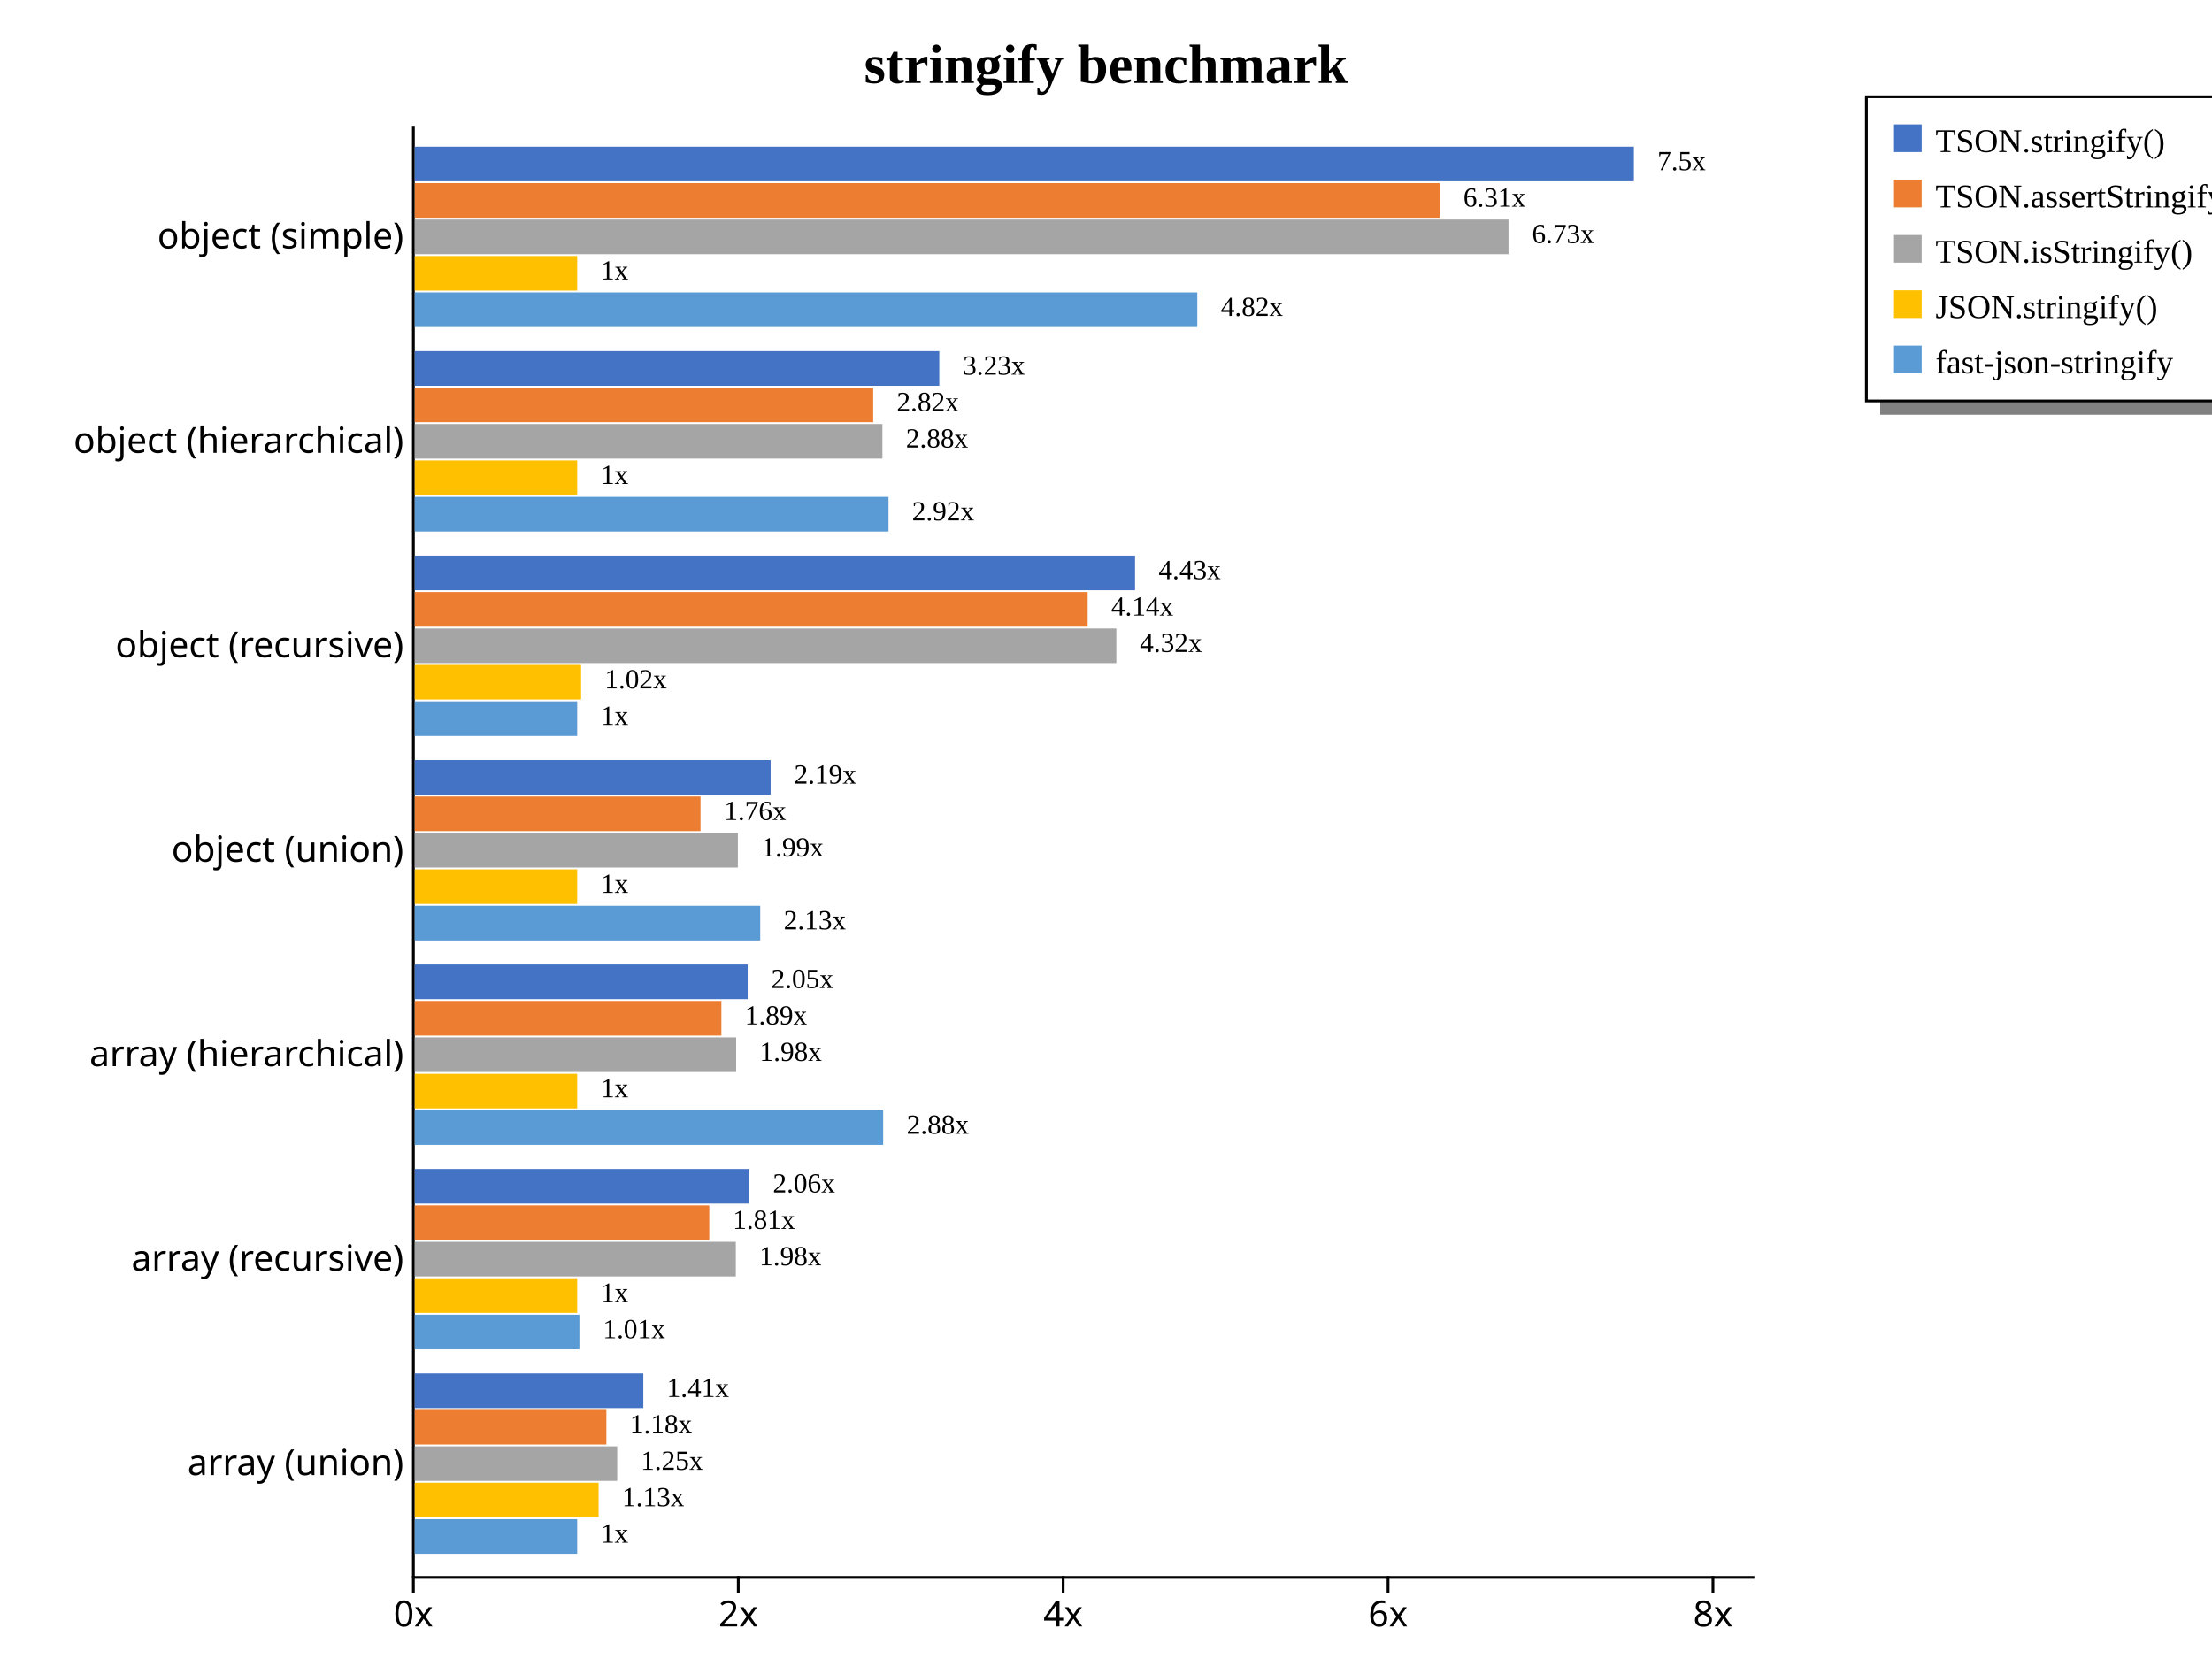
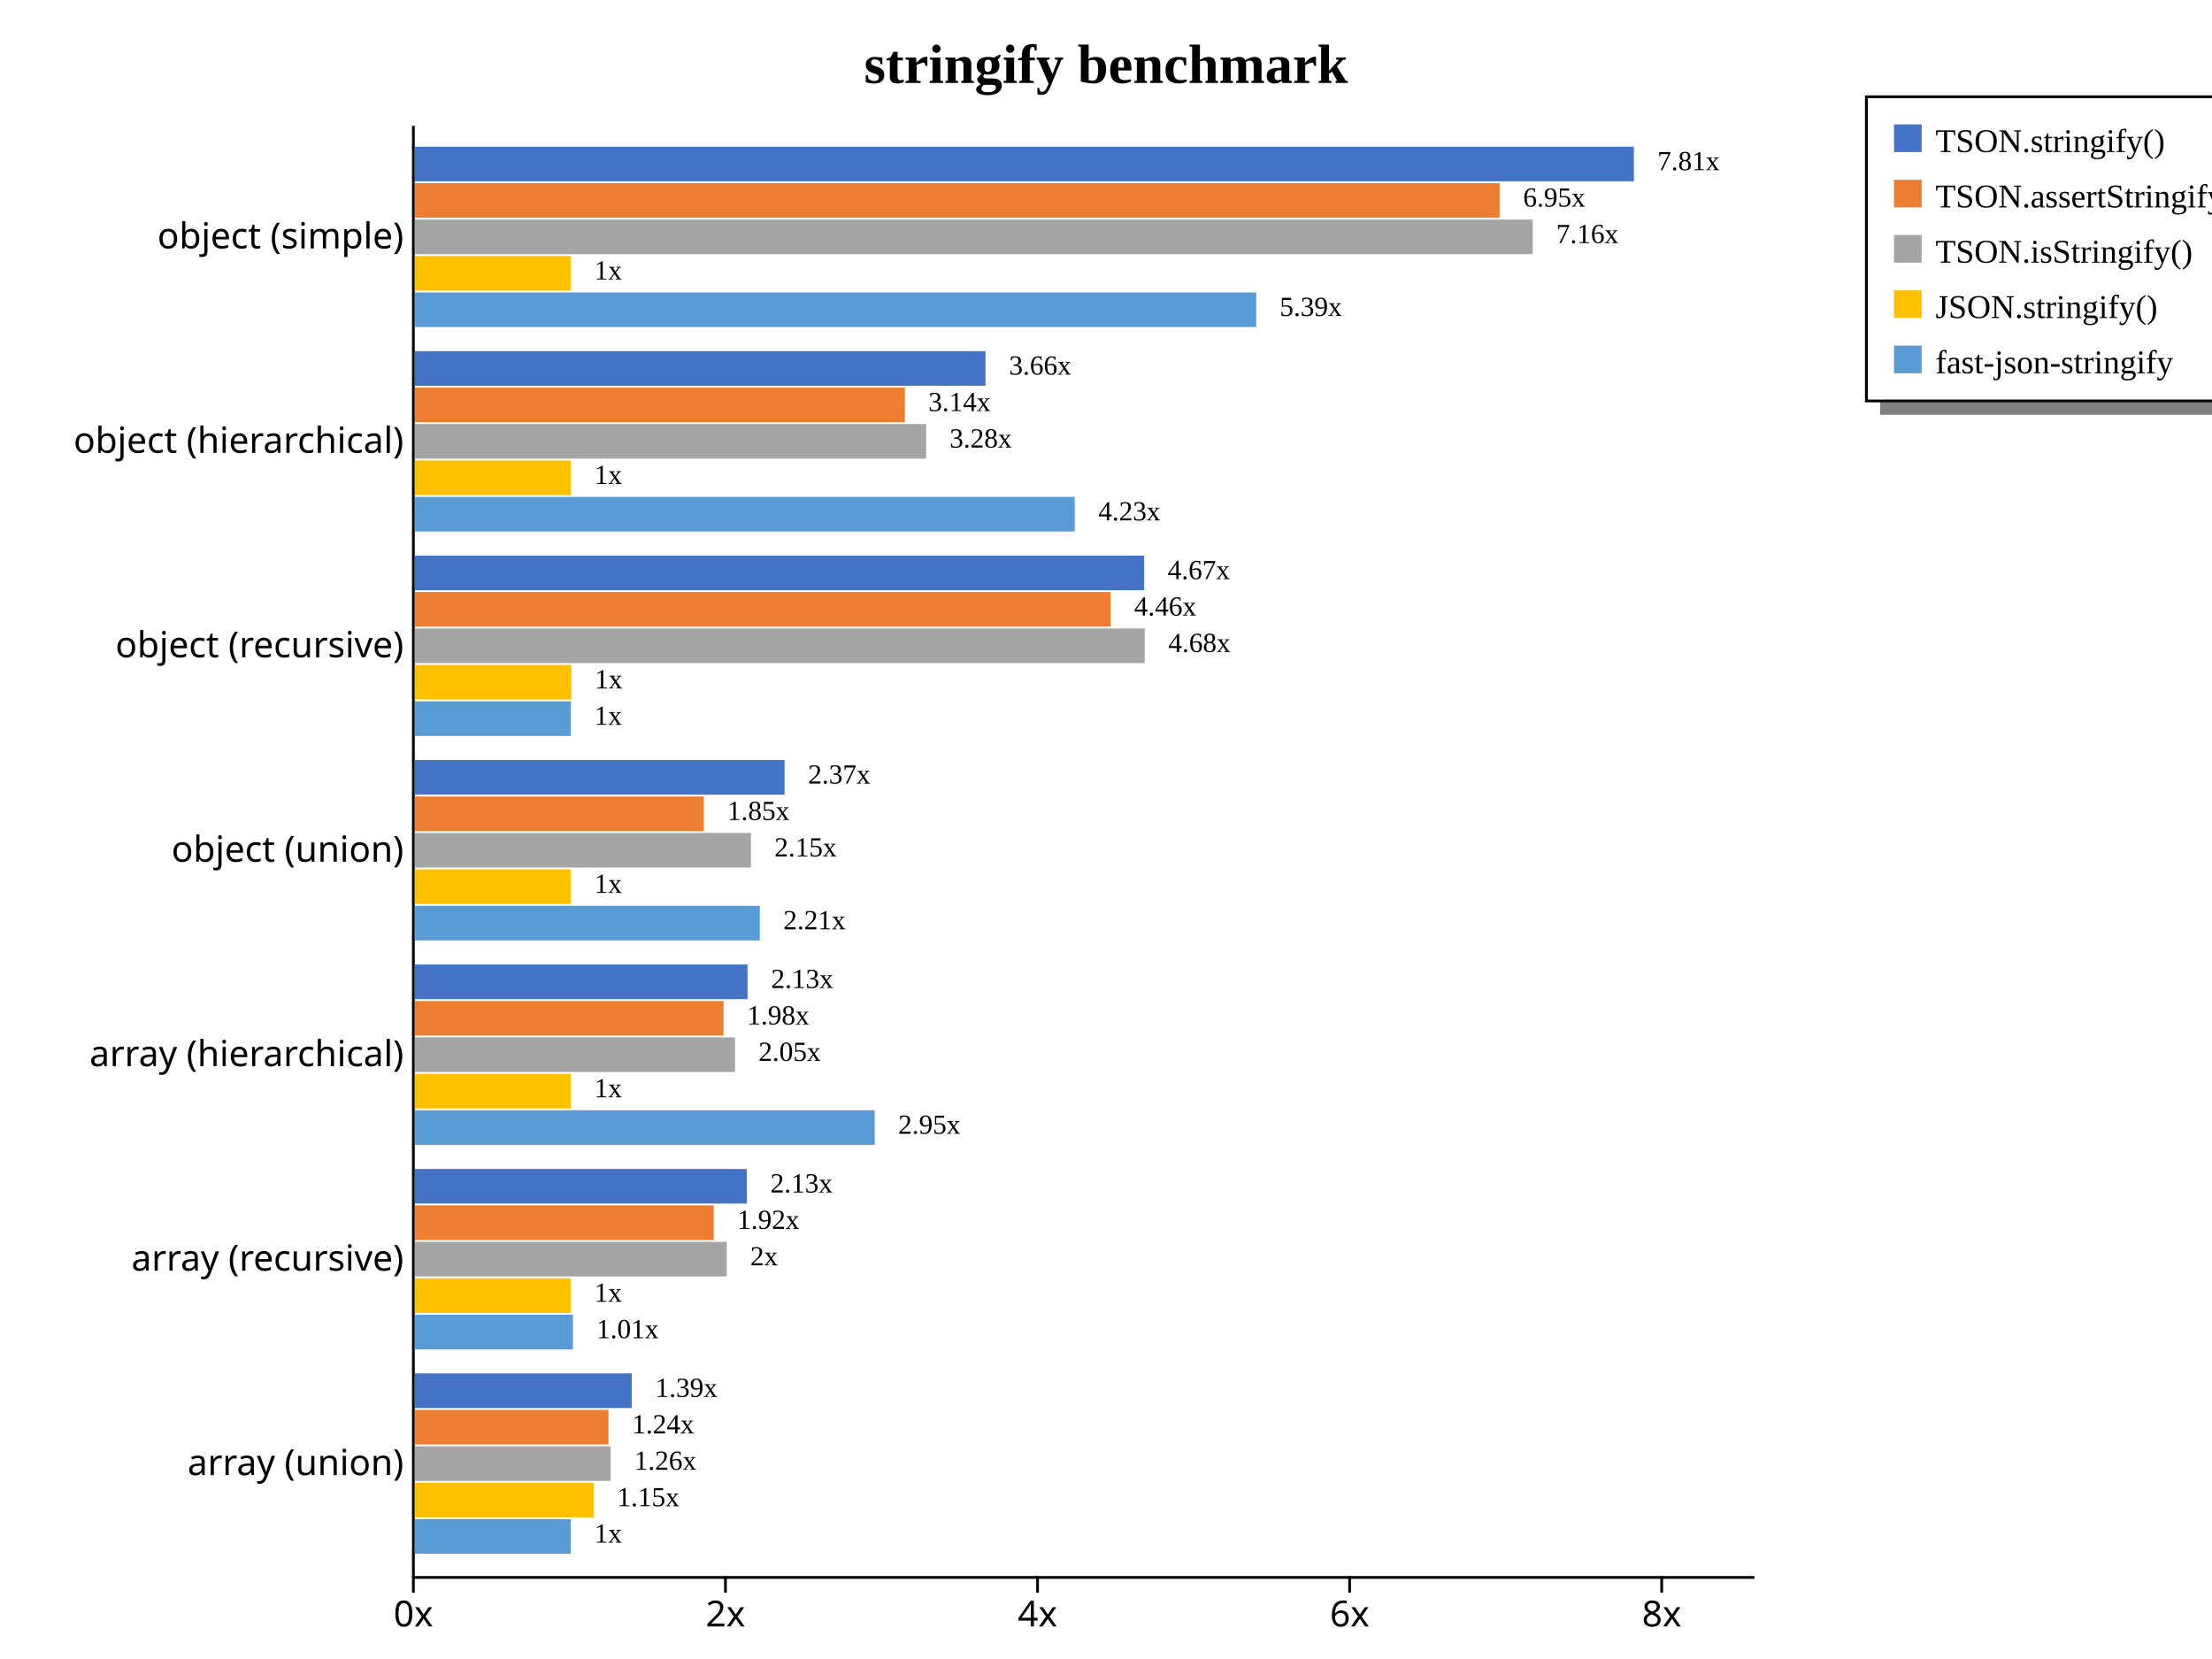
<svg xmlns="http://www.w3.org/2000/svg" width="800" height="600" style="background-color: white;">
  <g class="y axis" transform="translate(149,45)" fill="none" font-size="10" font-family="sans-serif" text-anchor="end" style="font-size: 13px;">
    <path class="domain" stroke="currentColor" d="M0.5,0.5V525.5" />
    <g class="tick" opacity="1" transform="translate(0,40.66901)" style="font-size: 13px;">
      <line stroke="currentColor" x2="0" />
      <text fill="currentColor" x="-3" dy="0.32em">object (simple)    </text>
    </g>
    <g class="tick" opacity="1" transform="translate(0,114.6127)" style="font-size: 13px;">
      <line stroke="currentColor" x2="0" />
      <text fill="currentColor" x="-3" dy="0.32em">object (hierarchical)    </text>
    </g>
    <g class="tick" opacity="1" transform="translate(0,188.5563)" style="font-size: 13px;">
      <line stroke="currentColor" x2="0" />
      <text fill="currentColor" x="-3" dy="0.32em">object (recursive)    </text>
    </g>
    <g class="tick" opacity="1" transform="translate(0,262.5)" style="font-size: 13px;">
      <line stroke="currentColor" x2="0" />
      <text fill="currentColor" x="-3" dy="0.32em">object (union)    </text>
    </g>
    <g class="tick" opacity="1" transform="translate(0,336.4437)" style="font-size: 13px;">
      <line stroke="currentColor" x2="0" />
      <text fill="currentColor" x="-3" dy="0.32em">array (hierarchical)    </text>
    </g>
    <g class="tick" opacity="1" transform="translate(0,410.3873)" style="font-size: 13px;">
      <line stroke="currentColor" x2="0" />
      <text fill="currentColor" x="-3" dy="0.32em">array (recursive)    </text>
    </g>
    <g class="tick" opacity="1" transform="translate(0,484.331)" style="font-size: 13px;">
      <line stroke="currentColor" x2="0" />
      <text fill="currentColor" x="-3" dy="0.32em">array (union)    </text>
    </g>
  </g>
  <g class="x axis" transform="translate(149,570)" fill="none" font-size="10" font-family="sans-serif" text-anchor="middle" style="font-size: 13px;">
    <path class="domain" stroke="currentColor" d="M0.5,0.5H485.5" />
    <g class="tick" opacity="1" transform="translate(0.5,0)" style="font-size: 13px;">
      <line stroke="currentColor" y2="6" />
      <text fill="currentColor" y="9" dy="0.71em">0x</text>
    </g>
-     <g class="tick" opacity="1" transform="translate(118.003,0)" style="font-size: 13px;">
+     <g class="tick" opacity="1" transform="translate(113.3703,0)" style="font-size: 13px;">
      <line stroke="currentColor" y2="6" />
      <text fill="currentColor" y="9" dy="0.71em">2x</text>
    </g>
-     <g class="tick" opacity="1" transform="translate(235.506,0)" style="font-size: 13px;">
+     <g class="tick" opacity="1" transform="translate(226.2405,0)" style="font-size: 13px;">
      <line stroke="currentColor" y2="6" />
      <text fill="currentColor" y="9" dy="0.71em">4x</text>
    </g>
-     <g class="tick" opacity="1" transform="translate(353.009,0)" style="font-size: 13px;">
+     <g class="tick" opacity="1" transform="translate(339.1108,0)" style="font-size: 13px;">
      <line stroke="currentColor" y2="6" />
      <text fill="currentColor" y="9" dy="0.71em">6x</text>
    </g>
-     <g class="tick" opacity="1" transform="translate(470.512,0)" style="font-size: 13px;">
+     <g class="tick" opacity="1" transform="translate(451.981,0)" style="font-size: 13px;">
      <line stroke="currentColor" y2="6" />
      <text fill="currentColor" y="9" dy="0.71em">8x</text>
    </g>
  </g>
  <text transform="translate(400, 30)" style="text-anchor: middle; font-size: 20px; font-weight: bold;">stringify benchmark</text>
  <rect x="680" y="145" width="200" height="5" fill="gray" />
  <rect x="675" y="35" width="200" height="110" fill="none" stroke="black" />
  <rect x="685" y="45" width="10" height="10" style="fill: #4472c4;" />
  <text x="700" y="55" style="font-size: 12px;">TSON.stringify()</text>
  <rect x="685" y="65" width="10" height="10" style="fill: #ed7d31;" />
  <text x="700" y="75" style="font-size: 12px;">TSON.assertStringify()</text>
  <rect x="685" y="85" width="10" height="10" style="fill: #a5a5a5;" />
  <text x="700" y="95" style="font-size: 12px;">TSON.isStringify()</text>
  <rect x="685" y="105" width="10" height="10" style="fill: #ffc000;" />
  <text x="700" y="115" style="font-size: 12px;">JSON.stringify()</text>
  <rect x="685" y="125" width="10" height="10" style="fill: #5b9bd5;" />
  <text x="700" y="135" style="font-size: 12px;">fast-json-stringify</text>
  <g style="font-size: 13px;">
    <g style="font-size: 13px;">
      <rect x="150" y="53.053" width="440.909" height="12.519" fill="#4472c4" />
-       <rect x="150" y="66.231" width="370.723" height="12.519" fill="#ed7d31" />
-       <rect x="150" y="79.409" width="395.57" height="12.519" fill="#a5a5a5" />
-       <rect x="150" y="92.588" width="58.751" height="12.519" fill="#ffc000" />
-       <rect x="150" y="105.766" width="283.018" height="12.519" fill="#5b9bd5" />
-       <text class="label" x="599.409" y="61.553" font-size="10px">7.5x</text>
-       <text class="label" x="529.223" y="74.731" font-size="10px">6.31x</text>
-       <text class="label" x="554.07" y="87.909" font-size="10px">6.73x</text>
-       <text class="label" x="217.251" y="101.088" font-size="10px">1x</text>
-       <text class="label" x="441.518" y="114.266" font-size="10px">4.82x</text>
+       <rect x="150" y="66.231" width="392.359" height="12.519" fill="#ed7d31" />
+       <rect x="150" y="79.409" width="404.326" height="12.519" fill="#a5a5a5" />
+       <rect x="150" y="92.588" width="56.435" height="12.519" fill="#ffc000" />
+       <rect x="150" y="105.766" width="304.329" height="12.519" fill="#5b9bd5" />
+       <text class="label" x="599.409" y="61.553" font-size="10px">7.81x</text>
+       <text class="label" x="550.859" y="74.731" font-size="10px">6.95x</text>
+       <text class="label" x="562.826" y="87.909" font-size="10px">7.16x</text>
+       <text class="label" x="214.935" y="101.088" font-size="10px">1x</text>
+       <text class="label" x="462.829" y="114.266" font-size="10px">5.39x</text>
+       <text class="label" x="595.909" y="63.053" font-size="8px" />
+       <text class="label" x="547.359" y="76.231" font-size="8px" />
+       <text class="label" x="559.326" y="89.409" font-size="8px" />
+       <text class="label" x="211.435" y="102.588" font-size="8px" />
+       <text class="label" x="459.329" y="115.766" font-size="8px" />
    </g>
    <g style="font-size: 13px;">
-       <rect x="150" y="126.997" width="189.712" height="12.519" fill="#4472c4" />
-       <rect x="150" y="140.175" width="165.801" height="12.519" fill="#ed7d31" />
-       <rect x="150" y="153.353" width="169.134" height="12.519" fill="#a5a5a5" />
-       <rect x="150" y="166.531" width="58.751" height="12.519" fill="#ffc000" />
-       <rect x="150" y="179.709" width="171.342" height="12.519" fill="#5b9bd5" />
-       <text class="label" x="348.212" y="135.497" font-size="10px">3.23x</text>
-       <text class="label" x="324.301" y="148.675" font-size="10px">2.82x</text>
-       <text class="label" x="327.634" y="161.853" font-size="10px">2.88x</text>
-       <text class="label" x="217.251" y="175.031" font-size="10px">1x</text>
-       <text class="label" x="329.842" y="188.209" font-size="10px">2.92x</text>
+       <rect x="150" y="126.997" width="206.429" height="12.519" fill="#4472c4" />
+       <rect x="150" y="140.175" width="177.247" height="12.519" fill="#ed7d31" />
+       <rect x="150" y="153.353" width="184.933" height="12.519" fill="#a5a5a5" />
+       <rect x="150" y="166.531" width="56.435" height="12.519" fill="#ffc000" />
+       <rect x="150" y="179.709" width="238.69" height="12.519" fill="#5b9bd5" />
+       <text class="label" x="364.929" y="135.497" font-size="10px">3.66x</text>
+       <text class="label" x="335.747" y="148.675" font-size="10px">3.14x</text>
+       <text class="label" x="343.433" y="161.853" font-size="10px">3.28x</text>
+       <text class="label" x="214.935" y="175.031" font-size="10px">1x</text>
+       <text class="label" x="397.19" y="188.209" font-size="10px">4.23x</text>
+       <text class="label" x="361.429" y="136.997" font-size="8px" />
+       <text class="label" x="332.247" y="150.175" font-size="8px" />
+       <text class="label" x="339.933" y="163.353" font-size="8px" />
+       <text class="label" x="211.435" y="176.531" font-size="8px" />
+       <text class="label" x="393.69" y="189.709" font-size="8px" />
    </g>
    <g style="font-size: 13px;">
-       <rect x="150" y="200.941" width="260.502" height="12.519" fill="#4472c4" />
-       <rect x="150" y="214.119" width="243.363" height="12.519" fill="#ed7d31" />
-       <rect x="150" y="227.297" width="253.739" height="12.519" fill="#a5a5a5" />
-       <rect x="150" y="240.475" width="60.168" height="12.519" fill="#ffc000" />
-       <rect x="150" y="253.653" width="58.751" height="12.519" fill="#5b9bd5" />
-       <text class="label" x="419.002" y="209.441" font-size="10px">4.43x</text>
-       <text class="label" x="401.863" y="222.619" font-size="10px">4.14x</text>
-       <text class="label" x="412.239" y="235.797" font-size="10px">4.32x</text>
-       <text class="label" x="218.668" y="248.975" font-size="10px">1.02x</text>
-       <text class="label" x="217.251" y="262.153" font-size="10px">1x</text>
+       <rect x="150" y="200.941" width="263.805" height="12.519" fill="#4472c4" />
+       <rect x="150" y="214.119" width="251.667" height="12.519" fill="#ed7d31" />
+       <rect x="150" y="227.297" width="264.016" height="12.519" fill="#a5a5a5" />
+       <rect x="150" y="240.475" width="56.616" height="12.519" fill="#ffc000" />
+       <rect x="150" y="253.653" width="56.435" height="12.519" fill="#5b9bd5" />
+       <text class="label" x="422.305" y="209.441" font-size="10px">4.67x</text>
+       <text class="label" x="410.167" y="222.619" font-size="10px">4.46x</text>
+       <text class="label" x="422.516" y="235.797" font-size="10px">4.68x</text>
+       <text class="label" x="215.116" y="248.975" font-size="10px">1x</text>
+       <text class="label" x="214.935" y="262.153" font-size="10px">1x</text>
+       <text class="label" x="418.805" y="210.941" font-size="8px" />
+       <text class="label" x="406.667" y="224.119" font-size="8px" />
+       <text class="label" x="419.016" y="237.297" font-size="8px" />
+       <text class="label" x="211.616" y="250.475" font-size="8px" />
+       <text class="label" x="211.435" y="263.653" font-size="8px" />
    </g>
    <g style="font-size: 13px;">
-       <rect x="150" y="274.884" width="128.707" height="12.519" fill="#4472c4" />
-       <rect x="150" y="288.062" width="103.353" height="12.519" fill="#ed7d31" />
-       <rect x="150" y="301.24" width="116.858" height="12.519" fill="#a5a5a5" />
-       <rect x="150" y="314.418" width="58.751" height="12.519" fill="#ffc000" />
-       <rect x="150" y="327.597" width="124.944" height="12.519" fill="#5b9bd5" />
-       <text class="label" x="287.207" y="283.384" font-size="10px">2.19x</text>
-       <text class="label" x="261.853" y="296.562" font-size="10px">1.76x</text>
-       <text class="label" x="275.358" y="309.74" font-size="10px">1.99x</text>
-       <text class="label" x="217.251" y="322.918" font-size="10px">1x</text>
-       <text class="label" x="283.444" y="336.097" font-size="10px">2.13x</text>
+       <rect x="150" y="274.884" width="133.761" height="12.519" fill="#4472c4" />
+       <rect x="150" y="288.062" width="104.527" height="12.519" fill="#ed7d31" />
+       <rect x="150" y="301.24" width="121.599" height="12.519" fill="#a5a5a5" />
+       <rect x="150" y="314.418" width="56.435" height="12.519" fill="#ffc000" />
+       <rect x="150" y="327.597" width="124.804" height="12.519" fill="#5b9bd5" />
+       <text class="label" x="292.261" y="283.384" font-size="10px">2.37x</text>
+       <text class="label" x="263.027" y="296.562" font-size="10px">1.85x</text>
+       <text class="label" x="280.099" y="309.74" font-size="10px">2.15x</text>
+       <text class="label" x="214.935" y="322.918" font-size="10px">1x</text>
+       <text class="label" x="283.304" y="336.097" font-size="10px">2.21x</text>
+       <text class="label" x="288.761" y="284.884" font-size="8px" />
+       <text class="label" x="259.527" y="298.062" font-size="8px" />
+       <text class="label" x="276.599" y="311.24" font-size="8px" />
+       <text class="label" x="211.435" y="324.418" font-size="8px" />
+       <text class="label" x="279.804" y="337.597" font-size="8px" />
    </g>
    <g style="font-size: 13px;">
-       <rect x="150" y="348.828" width="120.406" height="12.519" fill="#4472c4" />
-       <rect x="150" y="362.006" width="110.892" height="12.519" fill="#ed7d31" />
-       <rect x="150" y="375.184" width="116.24" height="12.519" fill="#a5a5a5" />
-       <rect x="150" y="388.362" width="58.751" height="12.519" fill="#ffc000" />
-       <rect x="150" y="401.54" width="169.411" height="12.519" fill="#5b9bd5" />
-       <text class="label" x="278.906" y="357.328" font-size="10px">2.05x</text>
-       <text class="label" x="269.392" y="370.506" font-size="10px">1.89x</text>
-       <text class="label" x="274.74" y="383.684" font-size="10px">1.98x</text>
-       <text class="label" x="217.251" y="396.862" font-size="10px">1x</text>
-       <text class="label" x="327.911" y="410.04" font-size="10px">2.88x</text>
+       <rect x="150" y="348.828" width="120.359" height="12.519" fill="#4472c4" />
+       <rect x="150" y="362.006" width="111.686" height="12.519" fill="#ed7d31" />
+       <rect x="150" y="375.184" width="115.837" height="12.519" fill="#a5a5a5" />
+       <rect x="150" y="388.362" width="56.435" height="12.519" fill="#ffc000" />
+       <rect x="150" y="401.54" width="166.348" height="12.519" fill="#5b9bd5" />
+       <text class="label" x="278.859" y="357.328" font-size="10px">2.13x</text>
+       <text class="label" x="270.186" y="370.506" font-size="10px">1.98x</text>
+       <text class="label" x="274.337" y="383.684" font-size="10px">2.05x</text>
+       <text class="label" x="214.935" y="396.862" font-size="10px">1x</text>
+       <text class="label" x="324.848" y="410.04" font-size="10px">2.95x</text>
+       <text class="label" x="275.359" y="358.828" font-size="8px" />
+       <text class="label" x="266.686" y="372.006" font-size="8px" />
+       <text class="label" x="270.837" y="385.184" font-size="8px" />
+       <text class="label" x="211.435" y="398.362" font-size="8px" />
+       <text class="label" x="321.348" y="411.54" font-size="8px" />
    </g>
    <g style="font-size: 13px;">
-       <rect x="150" y="422.772" width="121.005" height="12.519" fill="#4472c4" />
-       <rect x="150" y="435.95" width="106.525" height="12.519" fill="#ed7d31" />
-       <rect x="150" y="449.128" width="116.115" height="12.519" fill="#a5a5a5" />
-       <rect x="150" y="462.306" width="58.751" height="12.519" fill="#ffc000" />
-       <rect x="150" y="475.484" width="59.551" height="12.519" fill="#5b9bd5" />
-       <text class="label" x="279.505" y="431.272" font-size="10px">2.06x</text>
-       <text class="label" x="265.025" y="444.45" font-size="10px">1.81x</text>
-       <text class="label" x="274.615" y="457.628" font-size="10px">1.98x</text>
-       <text class="label" x="217.251" y="470.806" font-size="10px">1x</text>
-       <text class="label" x="218.051" y="483.984" font-size="10px">1.01x</text>
+       <rect x="150" y="422.772" width="120.109" height="12.519" fill="#4472c4" />
+       <rect x="150" y="435.95" width="108.117" height="12.519" fill="#ed7d31" />
+       <rect x="150" y="449.128" width="112.832" height="12.519" fill="#a5a5a5" />
+       <rect x="150" y="462.306" width="56.435" height="12.519" fill="#ffc000" />
+       <rect x="150" y="475.484" width="57.218" height="12.519" fill="#5b9bd5" />
+       <text class="label" x="278.609" y="431.272" font-size="10px">2.13x</text>
+       <text class="label" x="266.617" y="444.45" font-size="10px">1.92x</text>
+       <text class="label" x="271.332" y="457.628" font-size="10px">2x</text>
+       <text class="label" x="214.935" y="470.806" font-size="10px">1x</text>
+       <text class="label" x="215.718" y="483.984" font-size="10px">1.01x</text>
+       <text class="label" x="275.109" y="432.772" font-size="8px" />
+       <text class="label" x="263.117" y="445.95" font-size="8px" />
+       <text class="label" x="267.832" y="459.128" font-size="8px" />
+       <text class="label" x="211.435" y="472.306" font-size="8px" />
+       <text class="label" x="212.218" y="485.484" font-size="8px" />
    </g>
    <g style="font-size: 13px;">
-       <rect x="150" y="496.715" width="82.663" height="12.519" fill="#4472c4" />
-       <rect x="150" y="509.893" width="69.302" height="12.519" fill="#ed7d31" />
-       <rect x="150" y="523.071" width="73.226" height="12.519" fill="#a5a5a5" />
-       <rect x="150" y="536.249" width="66.492" height="12.519" fill="#ffc000" />
-       <rect x="150" y="549.428" width="58.751" height="12.519" fill="#5b9bd5" />
-       <text class="label" x="241.163" y="505.215" font-size="10px">1.41x</text>
-       <text class="label" x="227.802" y="518.393" font-size="10px">1.18x</text>
-       <text class="label" x="231.726" y="531.571" font-size="10px">1.25x</text>
-       <text class="label" x="224.992" y="544.749" font-size="10px">1.13x</text>
-       <text class="label" x="217.251" y="557.928" font-size="10px">1x</text>
+       <rect x="150" y="496.715" width="78.485" height="12.519" fill="#4472c4" />
+       <rect x="150" y="509.893" width="70.069" height="12.519" fill="#ed7d31" />
+       <rect x="150" y="523.071" width="70.875" height="12.519" fill="#a5a5a5" />
+       <rect x="150" y="536.249" width="64.682" height="12.519" fill="#ffc000" />
+       <rect x="150" y="549.428" width="56.435" height="12.519" fill="#5b9bd5" />
+       <text class="label" x="236.985" y="505.215" font-size="10px">1.39x</text>
+       <text class="label" x="228.569" y="518.393" font-size="10px">1.24x</text>
+       <text class="label" x="229.375" y="531.571" font-size="10px">1.26x</text>
+       <text class="label" x="223.182" y="544.749" font-size="10px">1.15x</text>
+       <text class="label" x="214.935" y="557.928" font-size="10px">1x</text>
+       <text class="label" x="233.485" y="506.715" font-size="8px" />
+       <text class="label" x="225.069" y="519.893" font-size="8px" />
+       <text class="label" x="225.875" y="533.071" font-size="8px" />
+       <text class="label" x="219.682" y="546.249" font-size="8px" />
+       <text class="label" x="211.435" y="559.428" font-size="8px" />
    </g>
  </g>
</svg>
